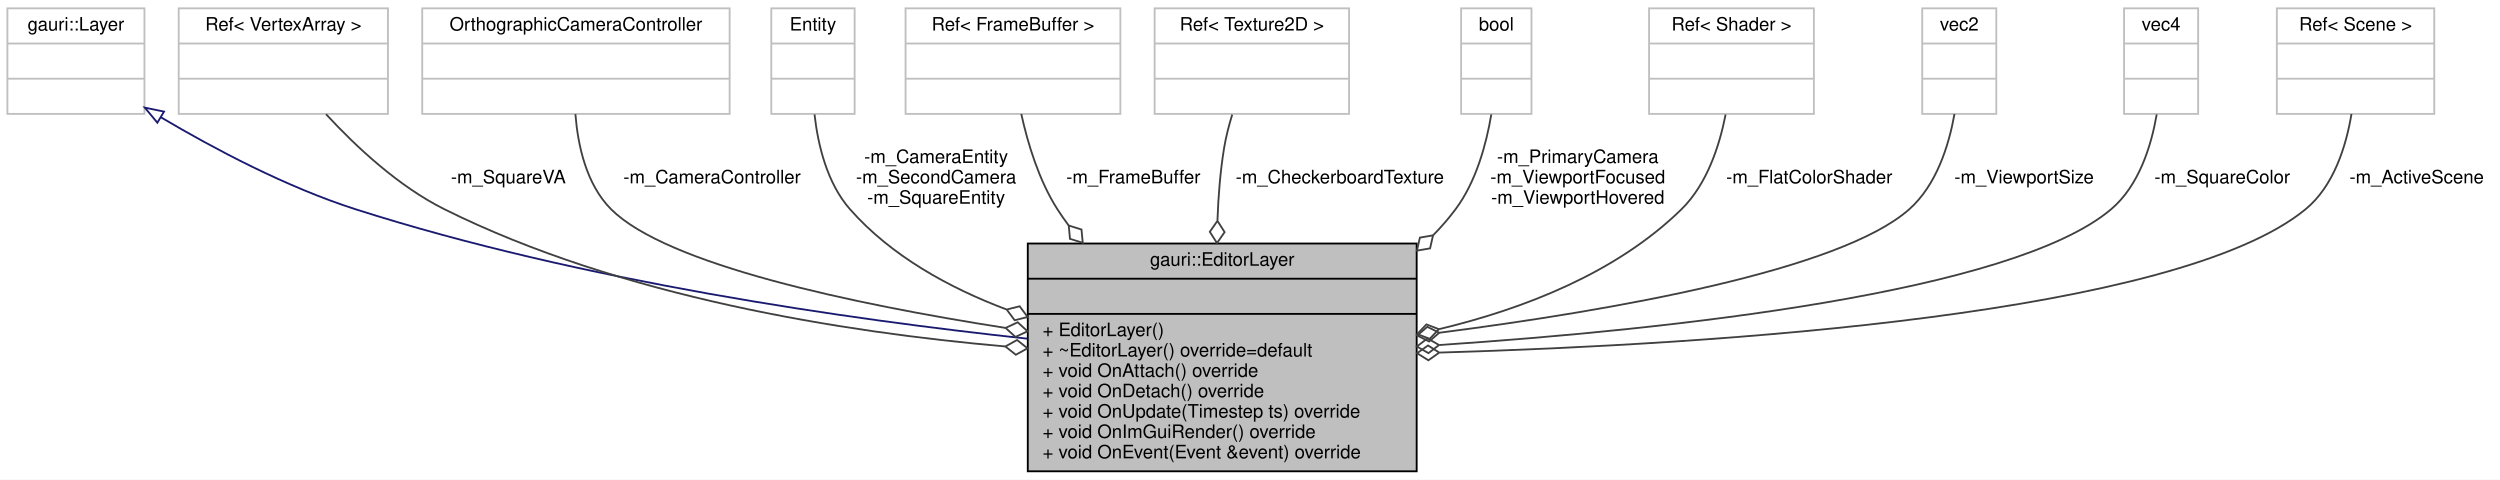
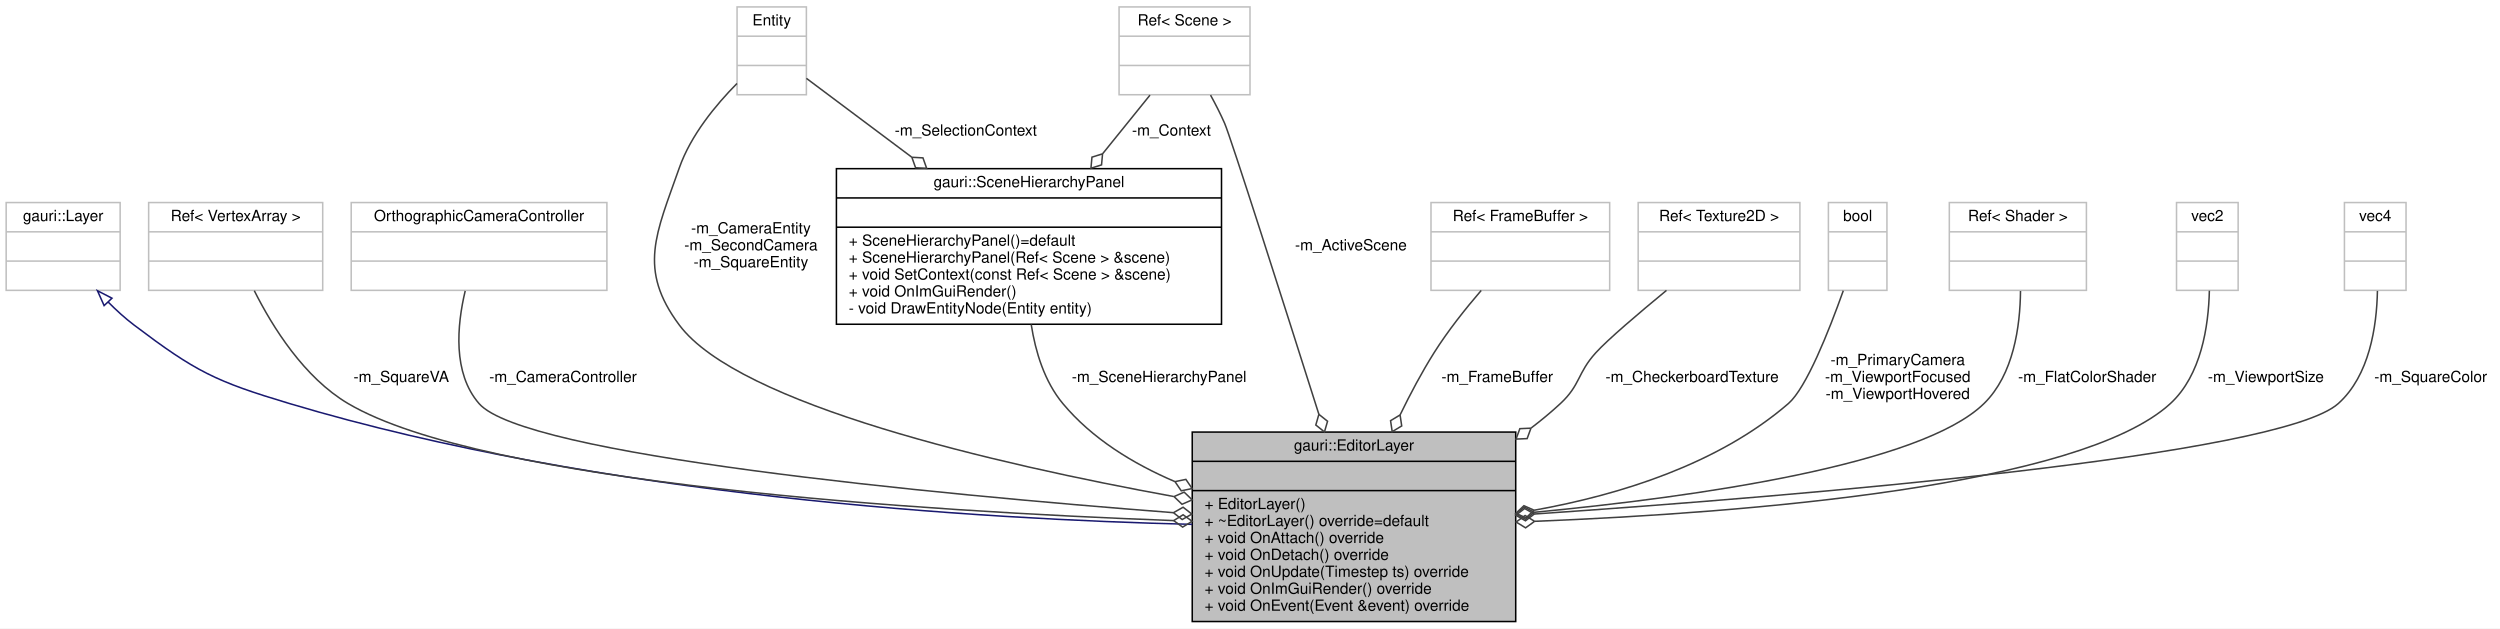
- <svg xmlns="http://www.w3.org/2000/svg" xmlns:xlink="http://www.w3.org/1999/xlink" width="1350pt" height="259pt" viewBox="0.00 0.00 1350.00 259.00">
-   <g id="graph0" class="graph" transform="scale(1 1) rotate(0) translate(4 255)">
-     <polygon fill="white" stroke="transparent" points="-4,4 -4,-255 1346,-255 1346,4 -4,4" />
+ <svg xmlns="http://www.w3.org/2000/svg" xmlns:xlink="http://www.w3.org/1999/xlink" width="1623pt" height="408pt" viewBox="0.00 0.00 1623.00 408.00">
+   <g id="graph0" class="graph" transform="scale(1 1) rotate(0) translate(4 404)">
+     <polygon fill="white" stroke="transparent" points="-4,4 -4,-404 1619,-404 1619,4 -4,4" />
    <g id="node1" class="node">
      <g id="a_node1">
        <a xlink:title=" ">
-           <polygon fill="#bfbfbf" stroke="black" points="551,-0.5 551,-123.5 761,-123.5 761,-0.5 551,-0.5" />
-           <text text-anchor="middle" x="656" y="-111.5" font-family="Helvetica,sans-Serif" font-size="10.00">gauri::EditorLayer</text>
-           <polyline fill="none" stroke="black" points="551,-104.5 761,-104.5 " />
-           <text text-anchor="middle" x="656" y="-92.5" font-family="Helvetica,sans-Serif" font-size="10.00"> </text>
-           <polyline fill="none" stroke="black" points="551,-85.5 761,-85.5 " />
-           <text text-anchor="start" x="559" y="-73.5" font-family="Helvetica,sans-Serif" font-size="10.00">+ EditorLayer()</text>
-           <text text-anchor="start" x="559" y="-62.5" font-family="Helvetica,sans-Serif" font-size="10.00">+ ~EditorLayer() override=default</text>
-           <text text-anchor="start" x="559" y="-51.5" font-family="Helvetica,sans-Serif" font-size="10.00">+ void OnAttach() override</text>
-           <text text-anchor="start" x="559" y="-40.5" font-family="Helvetica,sans-Serif" font-size="10.00">+ void OnDetach() override</text>
-           <text text-anchor="start" x="559" y="-29.5" font-family="Helvetica,sans-Serif" font-size="10.00">+ void OnUpdate(Timestep ts) override</text>
-           <text text-anchor="start" x="559" y="-18.5" font-family="Helvetica,sans-Serif" font-size="10.00">+ void OnImGuiRender() override</text>
-           <text text-anchor="start" x="559" y="-7.5" font-family="Helvetica,sans-Serif" font-size="10.00">+ void OnEvent(Event &amp;event) override</text>
+           <polygon fill="#bfbfbf" stroke="black" points="770,-0.5 770,-123.5 980,-123.5 980,-0.5 770,-0.5" />
+           <text text-anchor="middle" x="875" y="-111.5" font-family="Helvetica,sans-Serif" font-size="10.00">gauri::EditorLayer</text>
+           <polyline fill="none" stroke="black" points="770,-104.5 980,-104.5 " />
+           <text text-anchor="middle" x="875" y="-92.5" font-family="Helvetica,sans-Serif" font-size="10.00"> </text>
+           <polyline fill="none" stroke="black" points="770,-85.5 980,-85.5 " />
+           <text text-anchor="start" x="778" y="-73.5" font-family="Helvetica,sans-Serif" font-size="10.00">+ EditorLayer()</text>
+           <text text-anchor="start" x="778" y="-62.5" font-family="Helvetica,sans-Serif" font-size="10.00">+ ~EditorLayer() override=default</text>
+           <text text-anchor="start" x="778" y="-51.5" font-family="Helvetica,sans-Serif" font-size="10.00">+ void OnAttach() override</text>
+           <text text-anchor="start" x="778" y="-40.5" font-family="Helvetica,sans-Serif" font-size="10.00">+ void OnDetach() override</text>
+           <text text-anchor="start" x="778" y="-29.5" font-family="Helvetica,sans-Serif" font-size="10.00">+ void OnUpdate(Timestep ts) override</text>
+           <text text-anchor="start" x="778" y="-18.5" font-family="Helvetica,sans-Serif" font-size="10.00">+ void OnImGuiRender() override</text>
+           <text text-anchor="start" x="778" y="-7.5" font-family="Helvetica,sans-Serif" font-size="10.00">+ void OnEvent(Event &amp;event) override</text>
        </a>
      </g>
    </g>
    <g id="node2" class="node">
      <g id="a_node2">
        <a xlink:title=" ">
-           <polygon fill="white" stroke="#bfbfbf" points="0,-193.5 0,-250.5 74,-250.5 74,-193.5 0,-193.5" />
-           <text text-anchor="middle" x="37" y="-238.5" font-family="Helvetica,sans-Serif" font-size="10.00">gauri::Layer</text>
-           <polyline fill="none" stroke="#bfbfbf" points="0,-231.5 74,-231.5 " />
-           <text text-anchor="middle" x="37" y="-219.5" font-family="Helvetica,sans-Serif" font-size="10.00"> </text>
-           <polyline fill="none" stroke="#bfbfbf" points="0,-212.5 74,-212.5 " />
-           <text text-anchor="middle" x="37" y="-200.5" font-family="Helvetica,sans-Serif" font-size="10.00"> </text>
+           <polygon fill="white" stroke="#bfbfbf" points="0,-215.5 0,-272.5 74,-272.5 74,-215.5 0,-215.5" />
+           <text text-anchor="middle" x="37" y="-260.5" font-family="Helvetica,sans-Serif" font-size="10.00">gauri::Layer</text>
+           <polyline fill="none" stroke="#bfbfbf" points="0,-253.5 74,-253.5 " />
+           <text text-anchor="middle" x="37" y="-241.5" font-family="Helvetica,sans-Serif" font-size="10.00"> </text>
+           <polyline fill="none" stroke="#bfbfbf" points="0,-234.5 74,-234.5 " />
+           <text text-anchor="middle" x="37" y="-222.5" font-family="Helvetica,sans-Serif" font-size="10.00"> </text>
        </a>
      </g>
    </g>
    <g id="edge1" class="edge">
-       <path fill="none" stroke="midnightblue" d="M82.87,-191.67C111.9,-174.49 150.84,-153.89 188,-142 309.25,-103.2 454.61,-82.46 550.81,-72.11" />
-       <polygon fill="none" stroke="midnightblue" points="80.97,-188.74 74.2,-196.88 84.57,-194.74 80.97,-188.74" />
+       <path fill="none" stroke="midnightblue" d="M66.19,-207.94C71.48,-202.6 77.18,-197.4 83,-193 123.11,-162.67 135.82,-156.41 184,-142 385.43,-81.73 632.53,-66.9 769.98,-63.58" />
+       <polygon fill="none" stroke="midnightblue" points="63.59,-205.6 59.26,-215.27 68.68,-210.41 63.59,-205.6" />
    </g>
    <g id="node3" class="node">
      <g id="a_node3">
        <a xlink:title=" ">
-           <polygon fill="white" stroke="#bfbfbf" points="92.5,-193.5 92.5,-250.5 205.5,-250.5 205.5,-193.5 92.5,-193.5" />
-           <text text-anchor="middle" x="149" y="-238.5" font-family="Helvetica,sans-Serif" font-size="10.00">Ref&lt; VertexArray &gt;</text>
-           <polyline fill="none" stroke="#bfbfbf" points="92.5,-231.5 205.5,-231.5 " />
-           <text text-anchor="middle" x="149" y="-219.5" font-family="Helvetica,sans-Serif" font-size="10.00"> </text>
-           <polyline fill="none" stroke="#bfbfbf" points="92.5,-212.5 205.5,-212.5 " />
-           <text text-anchor="middle" x="149" y="-200.5" font-family="Helvetica,sans-Serif" font-size="10.00"> </text>
+           <polygon fill="white" stroke="#bfbfbf" points="92.5,-215.5 92.5,-272.5 205.5,-272.5 205.5,-215.5 92.5,-215.5" />
+           <text text-anchor="middle" x="149" y="-260.5" font-family="Helvetica,sans-Serif" font-size="10.00">Ref&lt; VertexArray &gt;</text>
+           <polyline fill="none" stroke="#bfbfbf" points="92.5,-253.5 205.5,-253.5 " />
+           <text text-anchor="middle" x="149" y="-241.5" font-family="Helvetica,sans-Serif" font-size="10.00"> </text>
+           <polyline fill="none" stroke="#bfbfbf" points="92.5,-234.5 205.5,-234.5 " />
+           <text text-anchor="middle" x="149" y="-222.5" font-family="Helvetica,sans-Serif" font-size="10.00"> </text>
        </a>
      </g>
    </g>
    <g id="edge2" class="edge">
-       <path fill="none" stroke="#404040" d="M172.05,-193.34C188.16,-175.88 211.16,-154.36 236,-142 331.17,-94.66 451.35,-75.56 538.75,-67.93" />
-       <polygon fill="none" stroke="#404040" points="538.9,-67.91 544.55,-63.43 550.86,-66.92 545.21,-71.4 538.9,-67.91" />
-       <text text-anchor="middle" x="270.5" y="-156" font-family="Helvetica,sans-Serif" font-size="10.00"> -m_SquareVA</text>
+       <path fill="none" stroke="#404040" d="M161.09,-215.27C172.98,-191.6 193.48,-158.81 222,-142 310.17,-90.02 595.06,-72.1 757.92,-66.03" />
+       <polygon fill="none" stroke="#404040" points="757.93,-66.03 763.78,-61.81 769.92,-65.59 764.07,-69.81 757.93,-66.03" />
+       <text text-anchor="middle" x="256.5" y="-156" font-family="Helvetica,sans-Serif" font-size="10.00"> -m_SquareVA</text>
    </g>
    <g id="node4" class="node">
      <g id="a_node4">
        <a xlink:title=" ">
-           <polygon fill="white" stroke="#bfbfbf" points="224,-193.5 224,-250.5 390,-250.5 390,-193.5 224,-193.5" />
-           <text text-anchor="middle" x="307" y="-238.5" font-family="Helvetica,sans-Serif" font-size="10.00">OrthographicCameraController</text>
-           <polyline fill="none" stroke="#bfbfbf" points="224,-231.5 390,-231.5 " />
-           <text text-anchor="middle" x="307" y="-219.5" font-family="Helvetica,sans-Serif" font-size="10.00"> </text>
-           <polyline fill="none" stroke="#bfbfbf" points="224,-212.5 390,-212.5 " />
-           <text text-anchor="middle" x="307" y="-200.5" font-family="Helvetica,sans-Serif" font-size="10.00"> </text>
+           <polygon fill="white" stroke="#bfbfbf" points="224,-215.5 224,-272.5 390,-272.5 390,-215.5 224,-215.5" />
+           <text text-anchor="middle" x="307" y="-260.5" font-family="Helvetica,sans-Serif" font-size="10.00">OrthographicCameraController</text>
+           <polyline fill="none" stroke="#bfbfbf" points="224,-253.5 390,-253.5 " />
+           <text text-anchor="middle" x="307" y="-241.5" font-family="Helvetica,sans-Serif" font-size="10.00"> </text>
+           <polyline fill="none" stroke="#bfbfbf" points="224,-234.5 390,-234.5 " />
+           <text text-anchor="middle" x="307" y="-222.5" font-family="Helvetica,sans-Serif" font-size="10.00"> </text>
        </a>
      </g>
    </g>
    <g id="edge3" class="edge">
-       <path fill="none" stroke="#404040" d="M306.72,-193.38C308.05,-176.38 312.63,-155.36 326,-142 355.99,-112.04 456.56,-90.8 538.87,-77.94" />
-       <polygon fill="none" stroke="#404040" points="539.01,-77.92 544.34,-73.06 550.87,-76.1 545.55,-80.97 539.01,-77.92" />
-       <text text-anchor="middle" x="380.5" y="-156" font-family="Helvetica,sans-Serif" font-size="10.00"> -m_CameraController</text>
+       <path fill="none" stroke="#404040" d="M298.01,-215.14C292.66,-192.69 289.85,-161.71 307,-142 336.13,-108.54 600.02,-83.38 757.66,-71.18" />
+       <polygon fill="none" stroke="#404040" points="757.79,-71.17 763.47,-66.72 769.76,-70.25 764.08,-74.7 757.79,-71.17" />
+       <text text-anchor="middle" x="361.5" y="-156" font-family="Helvetica,sans-Serif" font-size="10.00"> -m_CameraController</text>
    </g>
    <g id="node5" class="node">
      <g id="a_node5">
        <a xlink:title=" ">
-           <polygon fill="white" stroke="#bfbfbf" points="412.5,-193.5 412.5,-250.5 457.5,-250.5 457.5,-193.5 412.5,-193.5" />
-           <text text-anchor="middle" x="435" y="-238.5" font-family="Helvetica,sans-Serif" font-size="10.00">Entity</text>
-           <polyline fill="none" stroke="#bfbfbf" points="412.5,-231.5 457.5,-231.5 " />
-           <text text-anchor="middle" x="435" y="-219.5" font-family="Helvetica,sans-Serif" font-size="10.00"> </text>
-           <polyline fill="none" stroke="#bfbfbf" points="412.5,-212.5 457.5,-212.5 " />
-           <text text-anchor="middle" x="435" y="-200.5" font-family="Helvetica,sans-Serif" font-size="10.00"> </text>
+           <polygon fill="white" stroke="#bfbfbf" points="474.5,-342.5 474.5,-399.5 519.5,-399.5 519.5,-342.5 474.5,-342.5" />
+           <text text-anchor="middle" x="497" y="-387.5" font-family="Helvetica,sans-Serif" font-size="10.00">Entity</text>
+           <polyline fill="none" stroke="#bfbfbf" points="474.5,-380.5 519.5,-380.5 " />
+           <text text-anchor="middle" x="497" y="-368.5" font-family="Helvetica,sans-Serif" font-size="10.00"> </text>
+           <polyline fill="none" stroke="#bfbfbf" points="474.5,-361.5 519.5,-361.5 " />
+           <text text-anchor="middle" x="497" y="-349.5" font-family="Helvetica,sans-Serif" font-size="10.00"> </text>
        </a>
      </g>
    </g>
    <g id="edge4" class="edge">
-       <path fill="none" stroke="#404040" d="M435.84,-193.21C437.72,-176.58 442.66,-156.01 455,-142 477.13,-116.88 508.27,-99.67 539.45,-87.91" />
-       <polygon fill="none" stroke="#404040" points="539.62,-87.85 543.92,-82.07 550.92,-83.82 546.61,-89.61 539.62,-87.85" />
-       <text text-anchor="middle" x="501.5" y="-167" font-family="Helvetica,sans-Serif" font-size="10.00"> -m_CameraEntity</text>
-       <text text-anchor="middle" x="501.5" y="-156" font-family="Helvetica,sans-Serif" font-size="10.00">-m_SecondCamera</text>
-       <text text-anchor="middle" x="501.5" y="-145" font-family="Helvetica,sans-Serif" font-size="10.00">-m_SquareEntity</text>
+       <path fill="none" stroke="#404040" d="M474.45,-349.81C460.73,-335.94 444.45,-316.24 437,-295 421.99,-252.22 409.89,-229.33 437,-193 475.55,-141.35 641.64,-102.89 757.82,-81.69" />
+       <polygon fill="none" stroke="#404040" points="758.15,-81.63 763.35,-76.63 769.96,-79.5 764.76,-84.5 758.15,-81.63" />
+       <text text-anchor="middle" x="483.5" y="-252.5" font-family="Helvetica,sans-Serif" font-size="10.00"> -m_CameraEntity</text>
+       <text text-anchor="middle" x="483.5" y="-241.5" font-family="Helvetica,sans-Serif" font-size="10.00">-m_SecondCamera</text>
+       <text text-anchor="middle" x="483.5" y="-230.5" font-family="Helvetica,sans-Serif" font-size="10.00">-m_SquareEntity</text>
+     </g>
+     <g id="node7" class="node">
+       <g id="a_node7">
+         <a xlink:href="classgauri_1_1SceneHierarchyPanel.html" target="_top" xlink:title=" ">
+           <polygon fill="white" stroke="black" points="539,-193.5 539,-294.5 789,-294.5 789,-193.5 539,-193.5" />
+           <text text-anchor="middle" x="664" y="-282.5" font-family="Helvetica,sans-Serif" font-size="10.00">gauri::SceneHierarchyPanel</text>
+           <polyline fill="none" stroke="black" points="539,-275.5 789,-275.5 " />
+           <text text-anchor="middle" x="664" y="-263.5" font-family="Helvetica,sans-Serif" font-size="10.00"> </text>
+           <polyline fill="none" stroke="black" points="539,-256.5 789,-256.5 " />
+           <text text-anchor="start" x="547" y="-244.5" font-family="Helvetica,sans-Serif" font-size="10.00">+ SceneHierarchyPanel()=default</text>
+           <text text-anchor="start" x="547" y="-233.5" font-family="Helvetica,sans-Serif" font-size="10.00">+ SceneHierarchyPanel(Ref&lt; Scene &gt; &amp;scene)</text>
+           <text text-anchor="start" x="547" y="-222.5" font-family="Helvetica,sans-Serif" font-size="10.00">+ void SetContext(const Ref&lt; Scene &gt; &amp;scene)</text>
+           <text text-anchor="start" x="547" y="-211.5" font-family="Helvetica,sans-Serif" font-size="10.00">+ void OnImGuiRender()</text>
+           <text text-anchor="start" x="547" y="-200.5" font-family="Helvetica,sans-Serif" font-size="10.00">- void DrawEntityNode(Entity entity)</text>
+         </a>
+       </g>
+     </g>
+     <g id="edge7" class="edge">
+       <path fill="none" stroke="#404040" d="M519.52,-353.14C537.21,-339.91 562.91,-320.66 587.76,-302.07" />
+       <polygon fill="none" stroke="#404040" points="587.98,-301.9 590.39,-295.1 597.59,-294.71 595.18,-301.51 587.98,-301.9" />
+       <text text-anchor="middle" x="623" y="-316" font-family="Helvetica,sans-Serif" font-size="10.00"> -m_SelectionContext</text>
    </g>
    <g id="node6" class="node">
      <g id="a_node6">
        <a xlink:title=" ">
-           <polygon fill="white" stroke="#bfbfbf" points="485,-193.5 485,-250.5 601,-250.5 601,-193.5 485,-193.5" />
-           <text text-anchor="middle" x="543" y="-238.5" font-family="Helvetica,sans-Serif" font-size="10.00">Ref&lt; FrameBuffer &gt;</text>
-           <polyline fill="none" stroke="#bfbfbf" points="485,-231.5 601,-231.5 " />
-           <text text-anchor="middle" x="543" y="-219.5" font-family="Helvetica,sans-Serif" font-size="10.00"> </text>
-           <polyline fill="none" stroke="#bfbfbf" points="485,-212.5 601,-212.5 " />
-           <text text-anchor="middle" x="543" y="-200.5" font-family="Helvetica,sans-Serif" font-size="10.00"> </text>
+           <polygon fill="white" stroke="#bfbfbf" points="925,-215.5 925,-272.5 1041,-272.5 1041,-215.5 925,-215.5" />
+           <text text-anchor="middle" x="983" y="-260.5" font-family="Helvetica,sans-Serif" font-size="10.00">Ref&lt; FrameBuffer &gt;</text>
+           <polyline fill="none" stroke="#bfbfbf" points="925,-253.5 1041,-253.5 " />
+           <text text-anchor="middle" x="983" y="-241.5" font-family="Helvetica,sans-Serif" font-size="10.00"> </text>
+           <polyline fill="none" stroke="#bfbfbf" points="925,-234.5 1041,-234.5 " />
+           <text text-anchor="middle" x="983" y="-222.5" font-family="Helvetica,sans-Serif" font-size="10.00"> </text>
        </a>
      </g>
    </g>
    <g id="edge5" class="edge">
-       <path fill="none" stroke="#404040" d="M547.49,-193.46C551.01,-177.51 557.02,-157.57 567,-142 568.88,-139.06 570.9,-136.17 573.03,-133.33" />
-       <polygon fill="none" stroke="#404040" points="573.13,-133.21 573.79,-126.03 580.68,-123.88 580.01,-131.06 573.13,-133.21" />
-       <text text-anchor="middle" x="608" y="-156" font-family="Helvetica,sans-Serif" font-size="10.00"> -m_FrameBuffer</text>
-     </g>
-     <g id="node7" class="node">
-       <g id="a_node7">
-         <a xlink:title=" ">
-           <polygon fill="white" stroke="#bfbfbf" points="619.5,-193.5 619.5,-250.5 724.5,-250.5 724.5,-193.5 619.5,-193.5" />
-           <text text-anchor="middle" x="672" y="-238.5" font-family="Helvetica,sans-Serif" font-size="10.00">Ref&lt; Texture2D &gt;</text>
-           <polyline fill="none" stroke="#bfbfbf" points="619.5,-231.5 724.5,-231.5 " />
-           <text text-anchor="middle" x="672" y="-219.5" font-family="Helvetica,sans-Serif" font-size="10.00"> </text>
-           <polyline fill="none" stroke="#bfbfbf" points="619.5,-212.5 724.5,-212.5 " />
-           <text text-anchor="middle" x="672" y="-200.5" font-family="Helvetica,sans-Serif" font-size="10.00"> </text>
-         </a>
-       </g>
+       <path fill="none" stroke="#404040" d="M957.6,-215.44C947.35,-203.53 935.88,-189.11 927,-175 919.07,-162.4 911.62,-148.4 904.96,-134.68" />
+       <polygon fill="none" stroke="#404040" points="904.93,-134.62 898.75,-130.9 899.81,-123.77 905.99,-127.48 904.93,-134.62" />
+       <text text-anchor="middle" x="968" y="-156" font-family="Helvetica,sans-Serif" font-size="10.00"> -m_FrameBuffer</text>
    </g>
    <g id="edge6" class="edge">
-       <path fill="none" stroke="#404040" d="M661.4,-193.12C659.59,-187.22 657.98,-180.97 657,-175 654.96,-162.49 653.89,-149.1 653.43,-136.07" />
-       <polygon fill="none" stroke="#404040" points="653.42,-135.74 649.3,-129.82 653.17,-123.74 657.29,-129.65 653.42,-135.74" />
-       <text text-anchor="middle" x="719.5" y="-156" font-family="Helvetica,sans-Serif" font-size="10.00"> -m_CheckerboardTexture</text>
+       <path fill="none" stroke="#404040" d="M665.46,-193.37C668.24,-175.51 674.11,-156.27 686,-142 704.91,-119.31 731.44,-103.02 758.66,-91.38" />
+       <polygon fill="none" stroke="#404040" points="758.81,-91.32 762.87,-85.36 769.93,-86.83 765.87,-92.78 758.81,-91.32" />
+       <text text-anchor="middle" x="748.5" y="-156" font-family="Helvetica,sans-Serif" font-size="10.00"> -m_SceneHierarchyPanel</text>
    </g>
    <g id="node8" class="node">
      <g id="a_node8">
        <a xlink:title=" ">
-           <polygon fill="white" stroke="#bfbfbf" points="785,-193.5 785,-250.5 823,-250.5 823,-193.5 785,-193.5" />
-           <text text-anchor="middle" x="804" y="-238.5" font-family="Helvetica,sans-Serif" font-size="10.00">bool</text>
-           <polyline fill="none" stroke="#bfbfbf" points="785,-231.5 823,-231.5 " />
-           <text text-anchor="middle" x="804" y="-219.5" font-family="Helvetica,sans-Serif" font-size="10.00"> </text>
-           <polyline fill="none" stroke="#bfbfbf" points="785,-212.5 823,-212.5 " />
-           <text text-anchor="middle" x="804" y="-200.5" font-family="Helvetica,sans-Serif" font-size="10.00"> </text>
-         </a>
-       </g>
-     </g>
-     <g id="edge7" class="edge">
-       <path fill="none" stroke="#404040" d="M801.3,-193.21C798.57,-176.97 793.07,-156.83 782,-142 778.33,-137.08 774.26,-132.4 769.88,-127.94" />
-       <polygon fill="none" stroke="#404040" points="769.85,-127.91 762.74,-126.69 761.14,-119.66 768.24,-120.88 769.85,-127.91" />
-       <text text-anchor="middle" x="848" y="-167" font-family="Helvetica,sans-Serif" font-size="10.00"> -m_PrimaryCamera</text>
-       <text text-anchor="middle" x="848" y="-156" font-family="Helvetica,sans-Serif" font-size="10.00">-m_ViewportFocused</text>
-       <text text-anchor="middle" x="848" y="-145" font-family="Helvetica,sans-Serif" font-size="10.00">-m_ViewportHovered</text>
+           <polygon fill="white" stroke="#bfbfbf" points="722.5,-342.5 722.5,-399.5 807.5,-399.5 807.5,-342.5 722.5,-342.5" />
+           <text text-anchor="middle" x="765" y="-387.5" font-family="Helvetica,sans-Serif" font-size="10.00">Ref&lt; Scene &gt;</text>
+           <polyline fill="none" stroke="#bfbfbf" points="722.5,-380.5 807.5,-380.5 " />
+           <text text-anchor="middle" x="765" y="-368.5" font-family="Helvetica,sans-Serif" font-size="10.00"> </text>
+           <polyline fill="none" stroke="#bfbfbf" points="722.5,-361.5 807.5,-361.5 " />
+           <text text-anchor="middle" x="765" y="-349.5" font-family="Helvetica,sans-Serif" font-size="10.00"> </text>
+         </a>
+       </g>
+     </g>
+     <g id="edge14" class="edge">
+       <path fill="none" stroke="#404040" d="M781.88,-342.25C785.13,-336.34 788.35,-330.05 791,-324 794.94,-315.01 828.67,-209.28 852.17,-135.18" />
+       <polygon fill="none" stroke="#404040" points="852.22,-135.02 850.22,-128.09 855.84,-123.58 857.84,-130.51 852.22,-135.02" />
+       <text text-anchor="middle" x="873" y="-241.5" font-family="Helvetica,sans-Serif" font-size="10.00"> -m_ActiveScene</text>
+     </g>
+     <g id="edge8" class="edge">
+       <path fill="none" stroke="#404040" d="M742.58,-342.26C733.51,-331.03 722.67,-317.61 711.97,-304.37" />
+       <polygon fill="none" stroke="#404040" points="711.78,-304.14 704.9,-301.98 704.24,-294.8 711.12,-296.95 711.78,-304.14" />
+       <text text-anchor="middle" x="756.5" y="-316" font-family="Helvetica,sans-Serif" font-size="10.00"> -m_Context</text>
    </g>
    <g id="node9" class="node">
      <g id="a_node9">
        <a xlink:title=" ">
-           <polygon fill="white" stroke="#bfbfbf" points="886.5,-193.5 886.5,-250.5 975.5,-250.5 975.5,-193.5 886.5,-193.5" />
-           <text text-anchor="middle" x="931" y="-238.5" font-family="Helvetica,sans-Serif" font-size="10.00">Ref&lt; Shader &gt;</text>
-           <polyline fill="none" stroke="#bfbfbf" points="886.5,-231.5 975.5,-231.5 " />
-           <text text-anchor="middle" x="931" y="-219.5" font-family="Helvetica,sans-Serif" font-size="10.00"> </text>
-           <polyline fill="none" stroke="#bfbfbf" points="886.5,-212.5 975.5,-212.5 " />
-           <text text-anchor="middle" x="931" y="-200.5" font-family="Helvetica,sans-Serif" font-size="10.00"> </text>
-         </a>
-       </g>
-     </g>
-     <g id="edge8" class="edge">
-       <path fill="none" stroke="#404040" d="M927.83,-193.15C924.52,-176.28 917.77,-155.49 904,-142 868.95,-107.68 819.04,-88.26 773.17,-77.28" />
-       <polygon fill="none" stroke="#404040" points="773,-77.24 766.26,-79.82 761.29,-74.6 768.02,-72.02 773,-77.24" />
-       <text text-anchor="middle" x="973" y="-156" font-family="Helvetica,sans-Serif" font-size="10.00"> -m_FlatColorShader</text>
+           <polygon fill="white" stroke="#bfbfbf" points="1059.5,-215.5 1059.5,-272.5 1164.5,-272.5 1164.5,-215.5 1059.5,-215.5" />
+           <text text-anchor="middle" x="1112" y="-260.5" font-family="Helvetica,sans-Serif" font-size="10.00">Ref&lt; Texture2D &gt;</text>
+           <polyline fill="none" stroke="#bfbfbf" points="1059.5,-253.5 1164.5,-253.5 " />
+           <text text-anchor="middle" x="1112" y="-241.5" font-family="Helvetica,sans-Serif" font-size="10.00"> </text>
+           <polyline fill="none" stroke="#bfbfbf" points="1059.5,-234.5 1164.5,-234.5 " />
+           <text text-anchor="middle" x="1112" y="-222.5" font-family="Helvetica,sans-Serif" font-size="10.00"> </text>
+         </a>
+       </g>
+     </g>
+     <g id="edge9" class="edge">
+       <path fill="none" stroke="#404040" d="M1077.88,-215.48C1059.84,-200.63 1039.84,-183.63 1032,-175 1019.98,-161.77 1022.11,-154.15 1009,-142 1003.08,-136.51 996.71,-131.23 990.08,-126.18" />
+       <polygon fill="none" stroke="#404040" points="989.89,-126.03 982.69,-125.71 980.21,-118.94 987.42,-119.26 989.89,-126.03" />
+       <text text-anchor="middle" x="1094.5" y="-156" font-family="Helvetica,sans-Serif" font-size="10.00"> -m_CheckerboardTexture</text>
    </g>
    <g id="node10" class="node">
      <g id="a_node10">
        <a xlink:title=" ">
-           <polygon fill="white" stroke="#bfbfbf" points="1034,-193.5 1034,-250.5 1074,-250.5 1074,-193.5 1034,-193.5" />
-           <text text-anchor="middle" x="1054" y="-238.5" font-family="Helvetica,sans-Serif" font-size="10.00">vec2</text>
-           <polyline fill="none" stroke="#bfbfbf" points="1034,-231.5 1074,-231.5 " />
-           <text text-anchor="middle" x="1054" y="-219.5" font-family="Helvetica,sans-Serif" font-size="10.00"> </text>
-           <polyline fill="none" stroke="#bfbfbf" points="1034,-212.5 1074,-212.5 " />
-           <text text-anchor="middle" x="1054" y="-200.5" font-family="Helvetica,sans-Serif" font-size="10.00"> </text>
-         </a>
-       </g>
-     </g>
-     <g id="edge9" class="edge">
-       <path fill="none" stroke="#404040" d="M1051.42,-193.44C1048.35,-176.24 1041.64,-154.99 1027,-142 989.8,-109 867.35,-87.44 773.19,-75.31" />
-       <polygon fill="none" stroke="#404040" points="773.18,-75.31 766.73,-78.52 761.28,-73.8 767.73,-70.59 773.18,-75.31" />
-       <text text-anchor="middle" x="1089" y="-156" font-family="Helvetica,sans-Serif" font-size="10.00"> -m_ViewportSize</text>
+           <polygon fill="white" stroke="#bfbfbf" points="1183,-215.5 1183,-272.5 1221,-272.5 1221,-215.5 1183,-215.5" />
+           <text text-anchor="middle" x="1202" y="-260.5" font-family="Helvetica,sans-Serif" font-size="10.00">bool</text>
+           <polyline fill="none" stroke="#bfbfbf" points="1183,-253.5 1221,-253.5 " />
+           <text text-anchor="middle" x="1202" y="-241.5" font-family="Helvetica,sans-Serif" font-size="10.00"> </text>
+           <polyline fill="none" stroke="#bfbfbf" points="1183,-234.5 1221,-234.5 " />
+           <text text-anchor="middle" x="1202" y="-222.5" font-family="Helvetica,sans-Serif" font-size="10.00"> </text>
+         </a>
+       </g>
+     </g>
+     <g id="edge10" class="edge">
+       <path fill="none" stroke="#404040" d="M1192.66,-215.28C1183.29,-188.98 1168.62,-152.04 1157,-142 1111.38,-102.6 1047.54,-82.75 992.13,-72.79" />
+       <polygon fill="none" stroke="#404040" points="991.92,-72.76 985.33,-75.7 980.09,-70.76 986.67,-67.81 991.92,-72.76" />
+       <text text-anchor="middle" x="1228" y="-167" font-family="Helvetica,sans-Serif" font-size="10.00"> -m_PrimaryCamera</text>
+       <text text-anchor="middle" x="1228" y="-156" font-family="Helvetica,sans-Serif" font-size="10.00">-m_ViewportFocused</text>
+       <text text-anchor="middle" x="1228" y="-145" font-family="Helvetica,sans-Serif" font-size="10.00">-m_ViewportHovered</text>
    </g>
    <g id="node11" class="node">
      <g id="a_node11">
        <a xlink:title=" ">
-           <polygon fill="white" stroke="#bfbfbf" points="1143,-193.5 1143,-250.5 1183,-250.5 1183,-193.5 1143,-193.5" />
-           <text text-anchor="middle" x="1163" y="-238.5" font-family="Helvetica,sans-Serif" font-size="10.00">vec4</text>
-           <polyline fill="none" stroke="#bfbfbf" points="1143,-231.5 1183,-231.5 " />
-           <text text-anchor="middle" x="1163" y="-219.5" font-family="Helvetica,sans-Serif" font-size="10.00"> </text>
-           <polyline fill="none" stroke="#bfbfbf" points="1143,-212.5 1183,-212.5 " />
-           <text text-anchor="middle" x="1163" y="-200.5" font-family="Helvetica,sans-Serif" font-size="10.00"> </text>
-         </a>
-       </g>
-     </g>
-     <g id="edge10" class="edge">
-       <path fill="none" stroke="#404040" d="M1160.62,-193.21C1157.63,-175.92 1150.94,-154.64 1136,-142 1082.62,-96.83 897.42,-77.04 773.3,-68.7" />
-       <polygon fill="none" stroke="#404040" points="773.08,-68.68 766.84,-72.28 761.11,-67.9 767.36,-64.3 773.08,-68.68" />
-       <text text-anchor="middle" x="1196" y="-156" font-family="Helvetica,sans-Serif" font-size="10.00"> -m_SquareColor</text>
+           <polygon fill="white" stroke="#bfbfbf" points="1261.5,-215.5 1261.5,-272.5 1350.5,-272.5 1350.5,-215.5 1261.5,-215.5" />
+           <text text-anchor="middle" x="1306" y="-260.5" font-family="Helvetica,sans-Serif" font-size="10.00">Ref&lt; Shader &gt;</text>
+           <polyline fill="none" stroke="#bfbfbf" points="1261.5,-253.5 1350.5,-253.5 " />
+           <text text-anchor="middle" x="1306" y="-241.5" font-family="Helvetica,sans-Serif" font-size="10.00"> </text>
+           <polyline fill="none" stroke="#bfbfbf" points="1261.5,-234.5 1350.5,-234.5 " />
+           <text text-anchor="middle" x="1306" y="-222.5" font-family="Helvetica,sans-Serif" font-size="10.00"> </text>
+         </a>
+       </g>
+     </g>
+     <g id="edge11" class="edge">
+       <path fill="none" stroke="#404040" d="M1307.71,-215.07C1307.5,-192.25 1303.26,-160.81 1284,-142 1243.27,-102.23 1097.96,-81.49 992.1,-71.43" />
+       <polygon fill="none" stroke="#404040" points="991.99,-71.42 985.64,-74.85 980.04,-70.31 986.38,-66.88 991.99,-71.42" />
+       <text text-anchor="middle" x="1351" y="-156" font-family="Helvetica,sans-Serif" font-size="10.00"> -m_FlatColorShader</text>
    </g>
    <g id="node12" class="node">
      <g id="a_node12">
        <a xlink:title=" ">
-           <polygon fill="white" stroke="#bfbfbf" points="1225.5,-193.5 1225.5,-250.5 1310.5,-250.5 1310.5,-193.5 1225.5,-193.5" />
-           <text text-anchor="middle" x="1268" y="-238.5" font-family="Helvetica,sans-Serif" font-size="10.00">Ref&lt; Scene &gt;</text>
-           <polyline fill="none" stroke="#bfbfbf" points="1225.5,-231.5 1310.5,-231.5 " />
-           <text text-anchor="middle" x="1268" y="-219.5" font-family="Helvetica,sans-Serif" font-size="10.00"> </text>
-           <polyline fill="none" stroke="#bfbfbf" points="1225.5,-212.5 1310.5,-212.5 " />
-           <text text-anchor="middle" x="1268" y="-200.5" font-family="Helvetica,sans-Serif" font-size="10.00"> </text>
-         </a>
-       </g>
-     </g>
-     <g id="edge11" class="edge">
-       <path fill="none" stroke="#404040" d="M1265.8,-193.45C1262.9,-176.03 1256.23,-154.51 1241,-142 1171.69,-85.04 923.56,-69.04 773.63,-64.62" />
-       <polygon fill="none" stroke="#404040" points="773.22,-64.61 767.11,-68.44 761.22,-64.27 767.33,-60.44 773.22,-64.61" />
-       <text text-anchor="middle" x="1301" y="-156" font-family="Helvetica,sans-Serif" font-size="10.00"> -m_ActiveScene</text>
+           <polygon fill="white" stroke="#bfbfbf" points="1409,-215.5 1409,-272.5 1449,-272.5 1449,-215.5 1409,-215.5" />
+           <text text-anchor="middle" x="1429" y="-260.5" font-family="Helvetica,sans-Serif" font-size="10.00">vec2</text>
+           <polyline fill="none" stroke="#bfbfbf" points="1409,-253.5 1449,-253.5 " />
+           <text text-anchor="middle" x="1429" y="-241.5" font-family="Helvetica,sans-Serif" font-size="10.00"> </text>
+           <polyline fill="none" stroke="#bfbfbf" points="1409,-234.5 1449,-234.5 " />
+           <text text-anchor="middle" x="1429" y="-222.5" font-family="Helvetica,sans-Serif" font-size="10.00"> </text>
+         </a>
+       </g>
+     </g>
+     <g id="edge12" class="edge">
+       <path fill="none" stroke="#404040" d="M1430.32,-215.25C1429.79,-192.24 1425.05,-160.41 1405,-142 1346.46,-88.26 1130.01,-71.06 992.49,-65.57" />
+       <polygon fill="none" stroke="#404040" points="992.25,-65.56 986.1,-69.33 980.26,-65.1 986.41,-61.33 992.25,-65.56" />
+       <text text-anchor="middle" x="1467" y="-156" font-family="Helvetica,sans-Serif" font-size="10.00"> -m_ViewportSize</text>
+     </g>
+     <g id="node13" class="node">
+       <g id="a_node13">
+         <a xlink:title=" ">
+           <polygon fill="white" stroke="#bfbfbf" points="1518,-215.5 1518,-272.5 1558,-272.5 1558,-215.5 1518,-215.5" />
+           <text text-anchor="middle" x="1538" y="-260.5" font-family="Helvetica,sans-Serif" font-size="10.00">vec4</text>
+           <polyline fill="none" stroke="#bfbfbf" points="1518,-253.5 1558,-253.5 " />
+           <text text-anchor="middle" x="1538" y="-241.5" font-family="Helvetica,sans-Serif" font-size="10.00"> </text>
+           <polyline fill="none" stroke="#bfbfbf" points="1518,-234.5 1558,-234.5 " />
+           <text text-anchor="middle" x="1538" y="-222.5" font-family="Helvetica,sans-Serif" font-size="10.00"> </text>
+         </a>
+       </g>
+     </g>
+     <g id="edge13" class="edge">
+       <path fill="none" stroke="#404040" d="M1539.43,-215.13C1538.98,-192.03 1534.28,-160.15 1514,-142 1475.91,-107.9 1165.9,-82.19 992.09,-70.3" />
+       <polygon fill="none" stroke="#404040" points="992.04,-70.29 985.78,-73.88 980.07,-69.48 986.33,-65.9 992.04,-70.29" />
+       <text text-anchor="middle" x="1574" y="-156" font-family="Helvetica,sans-Serif" font-size="10.00"> -m_SquareColor</text>
    </g>
  </g>
</svg>
